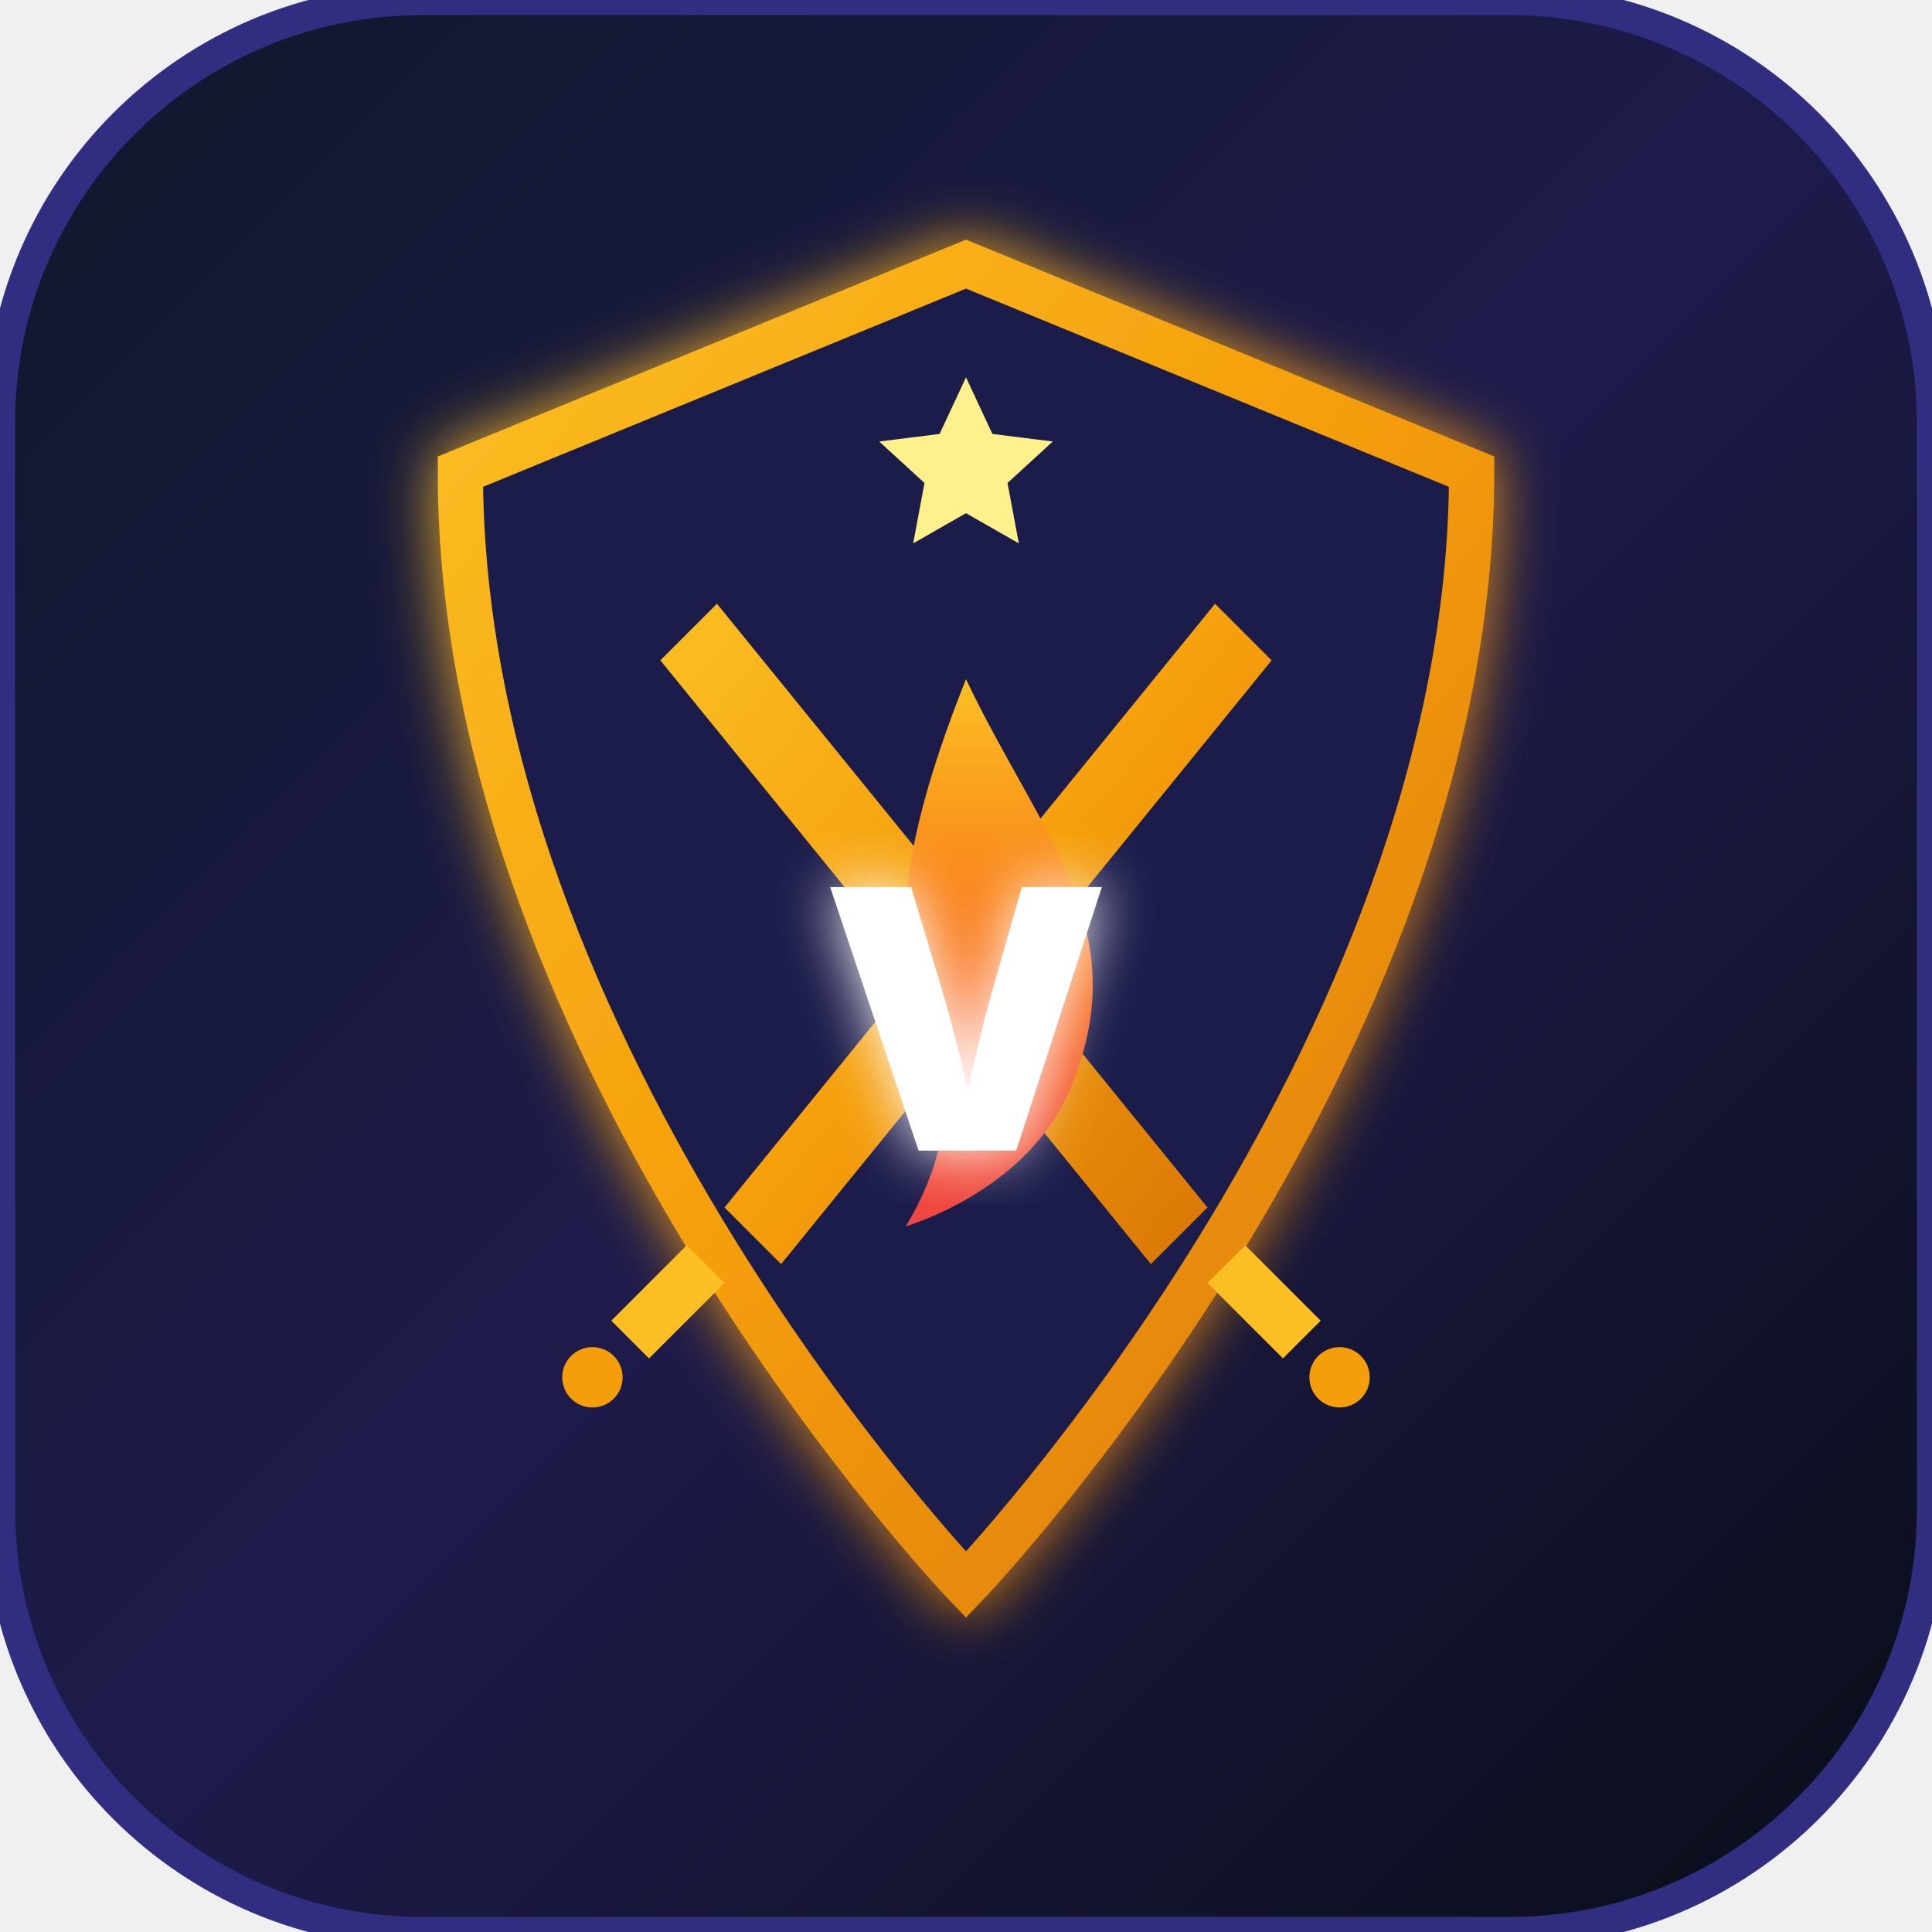
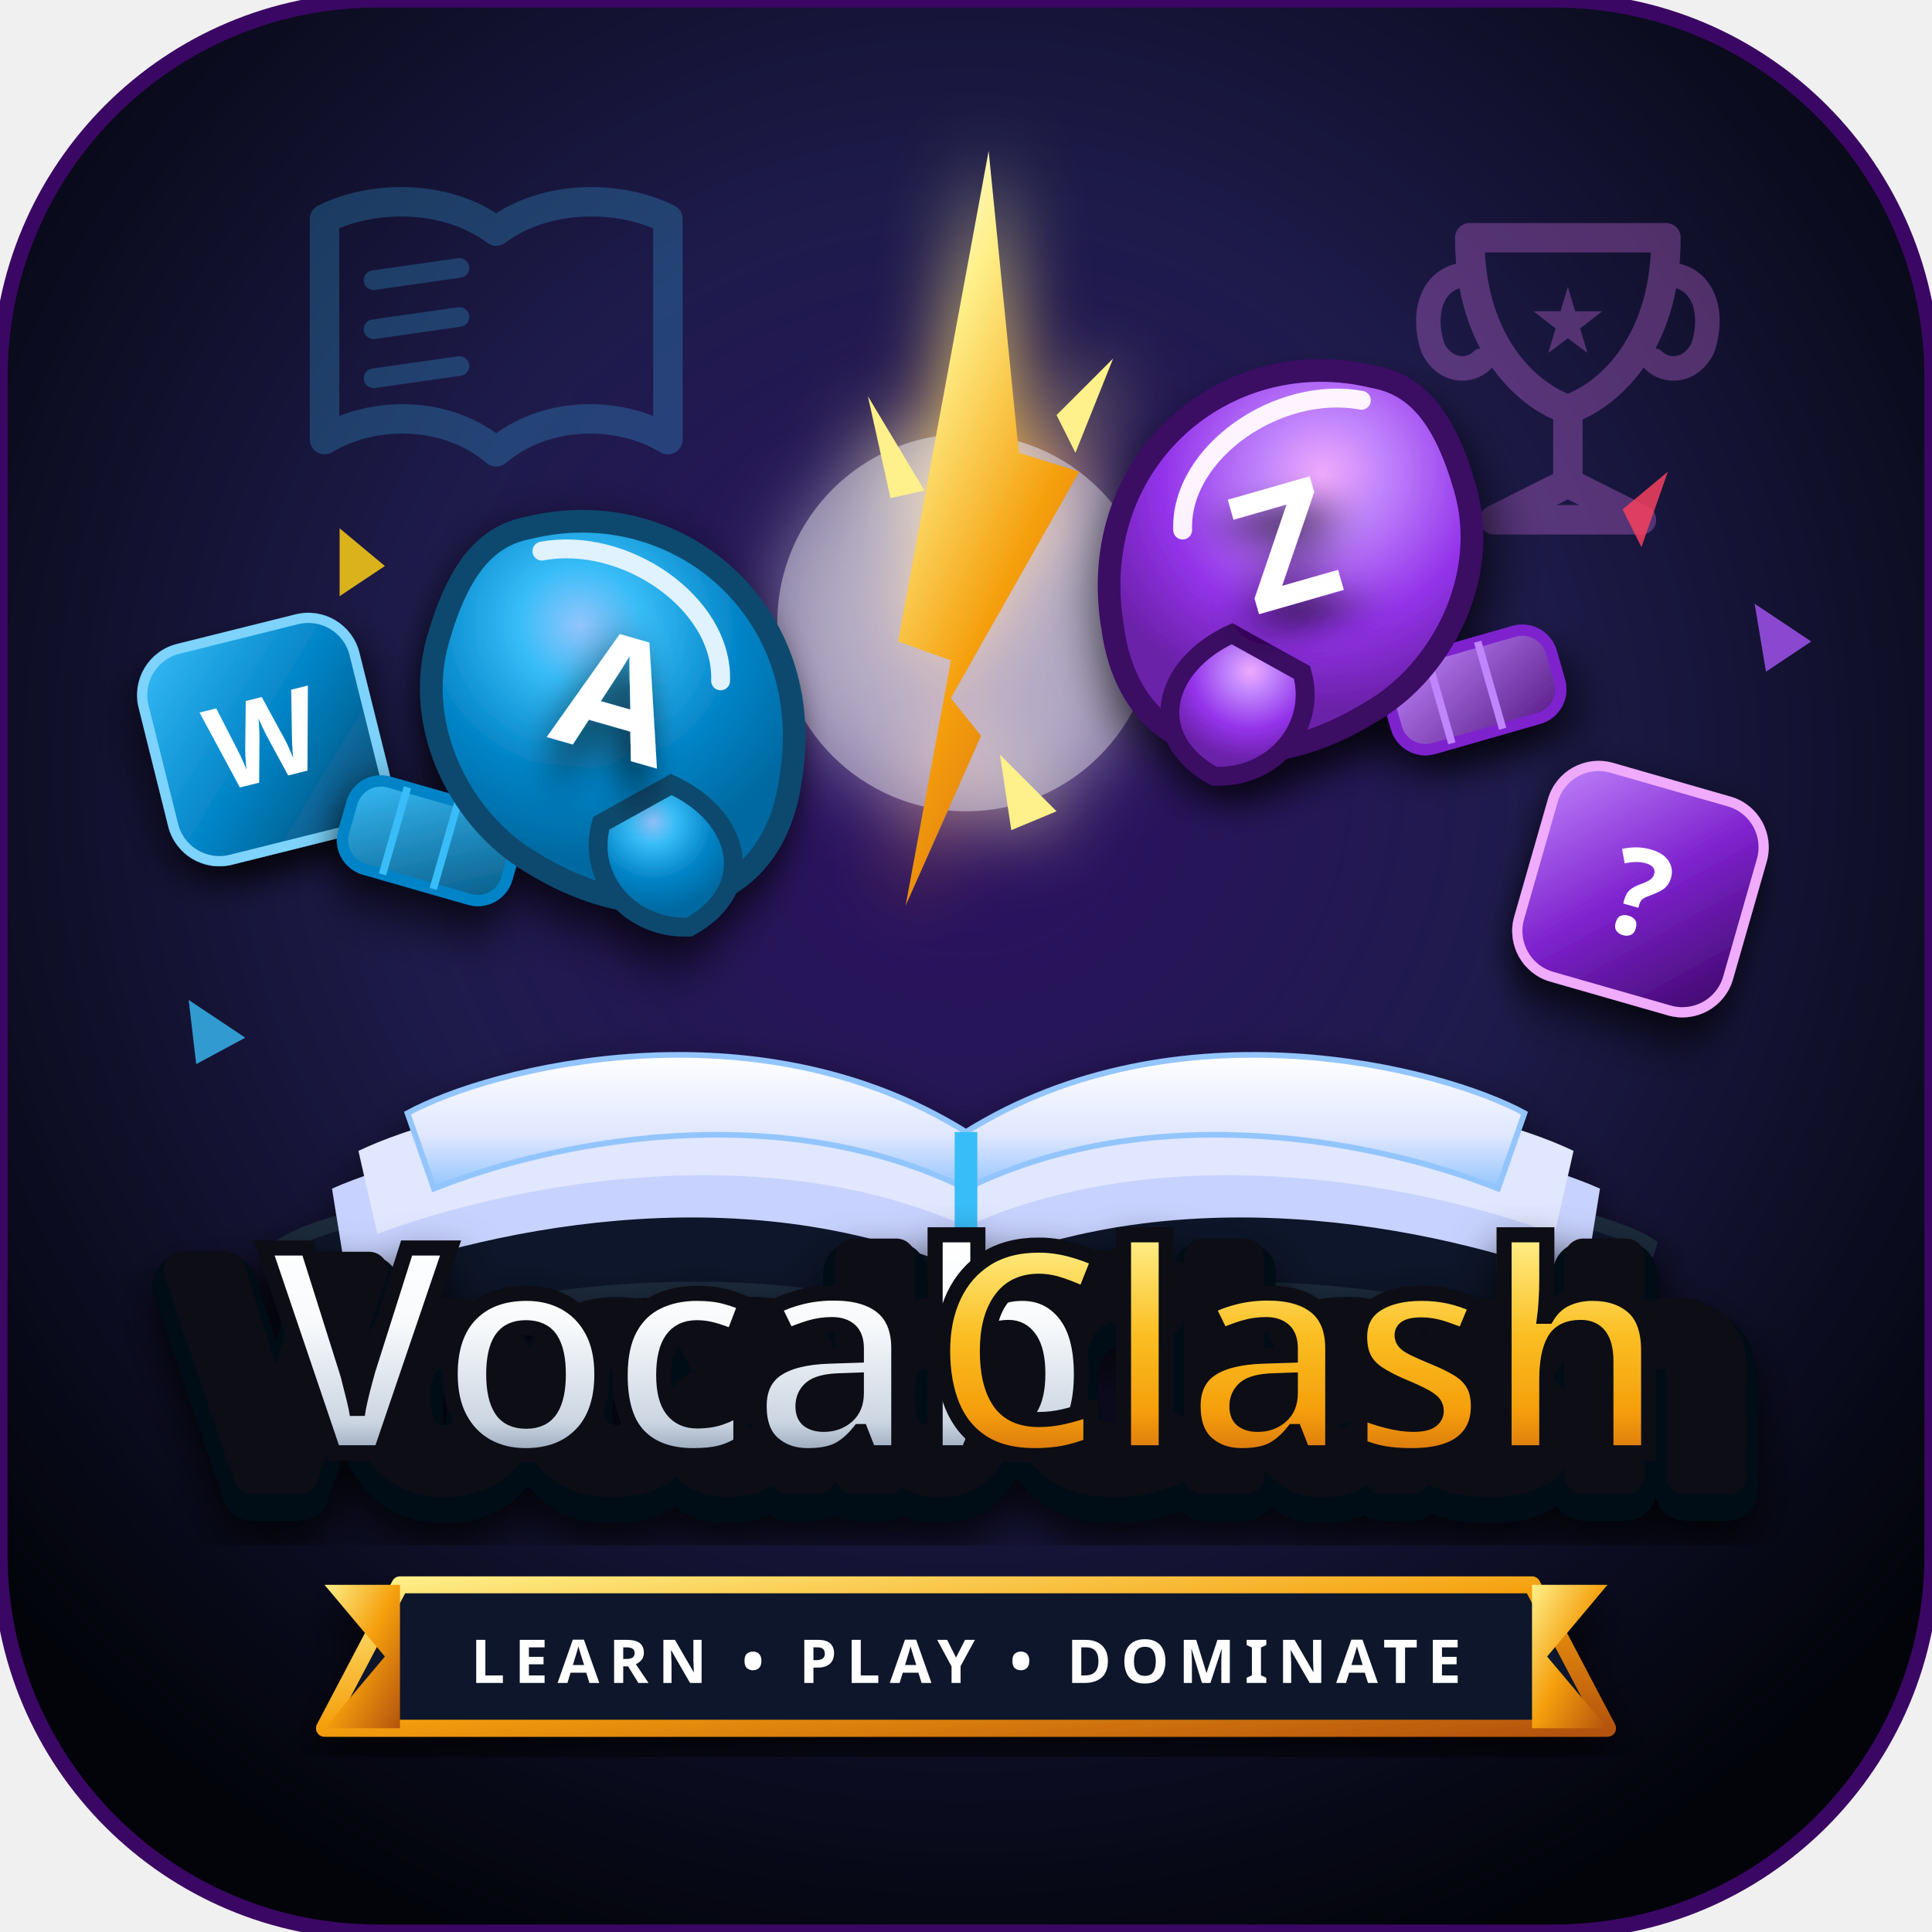
<svg xmlns="http://www.w3.org/2000/svg" viewBox="0 0 512 512" width="100%" height="100%">
  <defs>
-     <linearGradient id="bgGrad" x1="0%" y1="0%" x2="100%" y2="100%">
-       <stop offset="0%" stop-color="#0f172a" />
-       <stop offset="50%" stop-color="#1e1b4b" />
-       <stop offset="100%" stop-color="#090d16" />
-     </linearGradient>
-     <linearGradient id="goldGrad" x1="0%" y1="0%" x2="100%" y2="100%">
-       <stop offset="0%" stop-color="#fbbf24" />
-       <stop offset="50%" stop-color="#f59e0b" />
+     <radialGradient id="bgGlow" cx="50%" cy="40%" r="65%">
+       <stop offset="0%" stop-color="#2e1065" />
+       <stop offset="45%" stop-color="#1e1b4b" />
+       <stop offset="85%" stop-color="#090a1a" />
+       <stop offset="100%" stop-color="#02040a" />
+     </radialGradient>
+     <linearGradient id="lightningGrad" x1="0%" y1="0%" x2="50%" y2="100%">
+       <stop offset="0%" stop-color="#ffffff" />
+       <stop offset="30%" stop-color="#fef08a" />
+       <stop offset="70%" stop-color="#f59e0b" />
      <stop offset="100%" stop-color="#d97706" />
    </linearGradient>
-     <linearGradient id="flameGrad" x1="0%" y1="100%" x2="0%" y2="0%">
-       <stop offset="0%" stop-color="#ef4444" />
-       <stop offset="50%" stop-color="#f97316" />
-       <stop offset="100%" stop-color="#fbbf24" />
+     <radialGradient id="blueGlove" cx="35%" cy="30%" r="65%">
+       <stop offset="0%" stop-color="#93c5fd" />
+       <stop offset="25%" stop-color="#38bdf8" />
+       <stop offset="65%" stop-color="#0284c7" />
+       <stop offset="100%" stop-color="#0369a1" />
+     </radialGradient>
+     <linearGradient id="blueWrist" x1="0%" y1="0%" x2="100%" y2="100%">
+       <stop offset="0%" stop-color="#38bdf8" />
+       <stop offset="100%" stop-color="#075985" />
    </linearGradient>
-     <filter id="glow" x="-20%" y="-20%" width="140%" height="140%">
-       <feGaussianBlur stdDeviation="8" result="blur" />
+     <radialGradient id="purpleGlove" cx="65%" cy="30%" r="65%">
+       <stop offset="0%" stop-color="#f0abfc" />
+       <stop offset="25%" stop-color="#c084fc" />
+       <stop offset="65%" stop-color="#9333ea" />
+       <stop offset="100%" stop-color="#6b21a8" />
+     </radialGradient>
+     <linearGradient id="purpleWrist" x1="0%" y1="0%" x2="100%" y2="100%">
+       <stop offset="0%" stop-color="#c084fc" />
+       <stop offset="100%" stop-color="#581c87" />
+     </linearGradient>
+     <linearGradient id="goldBanner" x1="0%" y1="0%" x2="100%" y2="100%">
+       <stop offset="0%" stop-color="#fef08a" />
+       <stop offset="50%" stop-color="#f59e0b" />
+       <stop offset="100%" stop-color="#b45309" />
+     </linearGradient>
+     <linearGradient id="vocabTextGrad" x1="0%" y1="0%" x2="0%" y2="100%">
+       <stop offset="0%" stop-color="#ffffff" />
+       <stop offset="40%" stop-color="#f8fafc" />
+       <stop offset="85%" stop-color="#cbd5e1" />
+       <stop offset="100%" stop-color="#94a3b8" />
+     </linearGradient>
+     <linearGradient id="clashTextGrad" x1="0%" y1="0%" x2="0%" y2="100%">
+       <stop offset="0%" stop-color="#fef08a" />
+       <stop offset="45%" stop-color="#fbbf24" />
+       <stop offset="80%" stop-color="#f59e0b" />
+       <stop offset="100%" stop-color="#d97706" />
+     </linearGradient>
+     <linearGradient id="bookPages" x1="0%" y1="0%" x2="0%" y2="100%">
+       <stop offset="0%" stop-color="#ffffff" />
+       <stop offset="60%" stop-color="#e0e7ff" />
+       <stop offset="100%" stop-color="#93c5fd" />
+     </linearGradient>
+     <linearGradient id="tileBlue" x1="0%" y1="0%" x2="100%" y2="100%">
+       <stop offset="0%" stop-color="#38bdf8" />
+       <stop offset="50%" stop-color="#0284c7" />
+       <stop offset="100%" stop-color="#0c4a6e" />
+     </linearGradient>
+     <linearGradient id="tilePurple" x1="0%" y1="0%" x2="100%" y2="100%">
+       <stop offset="0%" stop-color="#c084fc" />
+       <stop offset="50%" stop-color="#7e22ce" />
+       <stop offset="100%" stop-color="#3b0764" />
+     </linearGradient>
+     <filter id="glowEffect" x="-20%" y="-20%" width="140%" height="140%">
+       <feGaussianBlur stdDeviation="10" result="blur" />
      <feComposite in="SourceGraphic" in2="blur" operator="over" />
    </filter>
+     <filter id="dropShadow" x="-20%" y="-20%" width="140%" height="140%">
+       <feDropShadow dx="0" dy="6" stdDeviation="6" flood-color="#000000" flood-opacity="0.8" />
+     </filter>
  </defs>
-   <rect width="512" height="512" rx="112" fill="url(#bgGrad)" stroke="#312e81" stroke-width="8" />
-   <path d="M256 70 L390 125 C390 280 256 420 256 420 C256 420 122 280 122 125 Z" fill="#1e1b4b" stroke="url(#goldGrad)" stroke-width="12" filter="url(#glow)" />
-   <path d="M190 160 L320 320 L305 335 L175 175 Z" fill="url(#goldGrad)" />
-   <path d="M330 330 L350 350 L340 360 L320 340 Z" fill="#fbbf24" />
-   <circle cx="355" cy="365" r="8" fill="#f59e0b" />
-   <path d="M322 160 L192 320 L207 335 L337 175 Z" fill="url(#goldGrad)" />
-   <path d="M182 330 L162 350 L172 360 L192 340 Z" fill="#fbbf24" />
-   <circle cx="157" cy="365" r="8" fill="#f59e0b" />
-   <path d="M256 180 C275 220 300 245 285 285 C275 315 240 325 240 325 C240 325 260 295 245 270 C235 250 240 220 256 180 Z" fill="url(#flameGrad)" />
-   <text x="256" y="270" font-family="system-ui, -apple-system, sans-serif" font-weight="900" font-size="96" fill="#ffffff" text-anchor="middle" dominant-baseline="central" filter="url(#glow)">V</text>
-   <polygon points="256,100 263,115 279,117 267,128 270,144 256,136 242,144 245,128 233,117 249,115" fill="#fef08a" />
+   <rect width="512" height="512" rx="100" fill="url(#bgGlow)" stroke="#3b0764" stroke-width="4" />
+   <g opacity="0.25" transform="translate(60, 45) scale(0.65)">
+     <path d="M40 20 C60 10 90 10 110 25 C130 10 160 10 180 20 L180 110 C160 98 130 98 110 115 C90 98 60 98 40 110 Z" fill="none" stroke="#38bdf8" stroke-width="12" stroke-linecap="round" stroke-linejoin="round" />
+     <line x1="60" y1="45" x2="95" y2="40" stroke="#38bdf8" stroke-width="8" stroke-linecap="round" />
+     <line x1="60" y1="65" x2="95" y2="60" stroke="#38bdf8" stroke-width="8" stroke-linecap="round" />
+     <line x1="60" y1="85" x2="95" y2="80" stroke="#38bdf8" stroke-width="8" stroke-linecap="round" />
+   </g>
+   <g opacity="0.3" transform="translate(370, 50) scale(0.65)">
+     <path d="M30 20 L110 20 C110 65 85 85 70 90 L70 120 L100 135 L40 135 L70 120 L70 90 C55 85 30 65 30 20 Z" fill="none" stroke="#e879f9" stroke-width="12" stroke-linejoin="round" />
+     <path d="M30 35 C15 35 10 50 15 65 C20 75 30 75 35 70" fill="none" stroke="#e879f9" stroke-width="10" stroke-linecap="round" />
+     <path d="M110 35 C125 35 130 50 125 65 C120 75 110 75 105 70" fill="none" stroke="#e879f9" stroke-width="10" stroke-linecap="round" />
+     <polygon points="70,40 73,50 84,50 75,57 78,67 70,61 62,67 65,57 56,50 67,50" fill="#e879f9" />
+   </g>
+   <g transform="translate(35, 175) rotate(-14) scale(0.9)" filter="url(#dropShadow)">
+     <rect width="64" height="64" rx="14" fill="url(#tileBlue)" stroke="#7dd3fc" stroke-width="3" />
+     <text x="32" y="44" font-family="'Arial Black', Impact, sans-serif" font-weight="900" font-size="34" fill="#ffffff" text-anchor="middle">W</text>
+   </g>
+   <g transform="translate(415, 200) rotate(16) scale(0.9)" filter="url(#dropShadow)">
+     <rect width="64" height="64" rx="14" fill="url(#tilePurple)" stroke="#f0abfc" stroke-width="3" />
+     <text x="32" y="46" font-family="'Arial Black', Impact, sans-serif" font-weight="900" font-size="36" fill="#ffffff" text-anchor="middle">?</text>
+   </g>
+   <polygon points="90,140 102,150 90,158" fill="#facc15" opacity="0.85" />
+   <polygon points="430,135 442,125 435,145" fill="#f43f5e" opacity="0.85" />
+   <polygon points="465,160 480,170 468,178" fill="#a855f7" opacity="0.8" />
+   <polygon points="50,265 65,275 52,282" fill="#38bdf8" opacity="0.8" />
+   <g filter="url(#glowEffect)">
+     <circle cx="256" cy="165" r="50" fill="#ffffff" opacity="0.4" />
+     <polygon points="262,40 270,120 286,125 252,185 260,195 240,240 252,175 238,170" fill="url(#lightningGrad)" />
+     <polygon points="230,105 245,130 236,132" fill="#fef08a" />
+     <polygon points="280,110 295,95 285,120" fill="#fef08a" />
+     <polygon points="265,200 280,215 268,220" fill="#fef08a" />
+   </g>
+   <g transform="translate(110, 100) rotate(16)" filter="url(#dropShadow)">
+     <rect x="15" y="105" width="45" height="24" rx="8" fill="url(#blueWrist)" stroke="#0284c7" stroke-width="3" />
+     <line x1="28" y1="105" x2="28" y2="129" stroke="#38bdf8" stroke-width="2" />
+     <line x1="42" y1="105" x2="42" y2="129" stroke="#38bdf8" stroke-width="2" />
+     <path d="M40 30 C75 10 120 30 125 75 C130 110 100 125 65 115 C45 110 25 90 25 65 C25 45 30 35 40 30 Z" fill="url(#blueGlove)" stroke="#0c4a6e" stroke-width="6" />
+     <path d="M95 85 C115 88 125 105 110 120 C95 125 80 115 80 100 Z" fill="url(#blueGlove)" stroke="#0c4a6e" stroke-width="5" />
+     <path d="M45 35 C65 25 95 35 100 55" fill="none" stroke="#e0f2fe" stroke-width="5" stroke-linecap="round" />
+     <text x="75" y="82" font-family="'Arial Black', Impact, sans-serif" font-weight="900" font-size="44" fill="#ffffff" text-anchor="middle" filter="url(#dropShadow)">A</text>
+   </g>
+   <g transform="translate(255, 100) rotate(-16)" filter="url(#dropShadow)">
+     <rect x="85" y="105" width="45" height="24" rx="8" fill="url(#purpleWrist)" stroke="#7e22ce" stroke-width="3" />
+     <line x1="98" y1="105" x2="98" y2="129" stroke="#c084fc" stroke-width="2" />
+     <line x1="112" y1="105" x2="112" y2="129" stroke="#c084fc" stroke-width="2" />
+     <path d="M105 30 C70 10 25 30 20 75 C15 110 45 125 80 115 C100 110 120 90 120 65 C120 45 115 35 105 30 Z" fill="url(#purpleGlove)" stroke="#3b0764" stroke-width="6" />
+     <path d="M50 85 C30 88 20 105 35 120 C50 125 65 115 65 100 Z" fill="url(#purpleGlove)" stroke="#3b0764" stroke-width="5" />
+     <path d="M100 35 C80 25 50 35 45 55" fill="none" stroke="#fdf4ff" stroke-width="5" stroke-linecap="round" />
+     <text x="70" y="82" font-family="'Arial Black', Impact, sans-serif" font-weight="900" font-size="44" fill="#ffffff" text-anchor="middle" filter="url(#dropShadow)">Z</text>
+   </g>
+   <g transform="translate(70, 235)" filter="url(#dropShadow)">
+     <path d="M186 95 C110 65 20 85 5 95 L15 125 C45 112 120 95 186 118 C252 95 327 112 357 125 L367 95 C352 85 262 65 186 95 Z" fill="#0f172a" stroke="#1e293b" stroke-width="4" />
+     <path d="M186 85 C125 50 45 68 18 80 L22 105 C55 92 125 75 186 102 Z" fill="#c7d2fe" />
+     <path d="M186 75 C125 40 50 58 25 70 L30 92 C62 80 130 65 186 90 Z" fill="#e0e7ff" />
+     <path d="M186 65 C130 30 60 48 38 60 L45 80 C75 68 135 55 186 80 Z" fill="url(#bookPages)" stroke="#93c5fd" stroke-width="1.5" />
+     <path d="M186 85 C247 50 327 68 354 80 L350 105 C317 92 247 75 186 102 Z" fill="#c7d2fe" />
+     <path d="M186 75 C247 40 322 58 347 70 L342 92 C310 80 242 65 186 90 Z" fill="#e0e7ff" />
+     <path d="M186 65 C242 30 312 48 334 60 L327 80 C297 68 237 55 186 80 Z" fill="url(#bookPages)" stroke="#93c5fd" stroke-width="1.5" />
+     <polygon points="183,65 189,65 189,105 183,105" fill="#38bdf8" />
+   </g>
+   <g transform="translate(256, 385)" filter="url(#dropShadow)">
+     <text x="0" y="10" font-family="'Arial Black', Impact, sans-serif" font-weight="900" font-size="76" text-anchor="middle" letter-spacing="-2" fill="#030712" stroke="#030712" stroke-width="16" stroke-linejoin="round">VocabClash</text>
+     <text x="0" y="6" font-family="'Arial Black', Impact, sans-serif" font-weight="900" font-size="76" text-anchor="middle" letter-spacing="-2" fill="#090d16" stroke="#090d16" stroke-width="10" stroke-linejoin="round">VocabClash</text>
+     <text x="-76" y="0" font-family="'Arial Black', Impact, sans-serif" font-weight="900" font-size="76" text-anchor="middle" letter-spacing="-2" fill="url(#vocabTextGrad)" stroke="#090d16" stroke-width="4">Vocab</text>
+     <text x="88" y="0" font-family="'Arial Black', Impact, sans-serif" font-weight="900" font-size="76" text-anchor="middle" letter-spacing="-2" fill="url(#clashTextGrad)" stroke="#090d16" stroke-width="4">Clash</text>
+   </g>
+   <g transform="translate(86, 420)" filter="url(#dropShadow)">
+     <path d="M20 0 L320 0 L340 38 L320 38 L20 38 L0 38 Z" fill="#0f172a" stroke="url(#goldBanner)" stroke-width="4.5" stroke-linejoin="round" />
+     <polygon points="0,38 16,19 0,0 20,0 20,38" fill="url(#goldBanner)" />
+     <polygon points="340,38 324,19 340,0 320,0 320,38" fill="url(#goldBanner)" />
+     <text x="170" y="26" font-family="'Arial Black', Impact, sans-serif" font-weight="900" font-size="16" letter-spacing="2.5" fill="#ffffff" text-anchor="middle">LEARN  •  PLAY  •  DOMINATE</text>
+   </g>
</svg>
